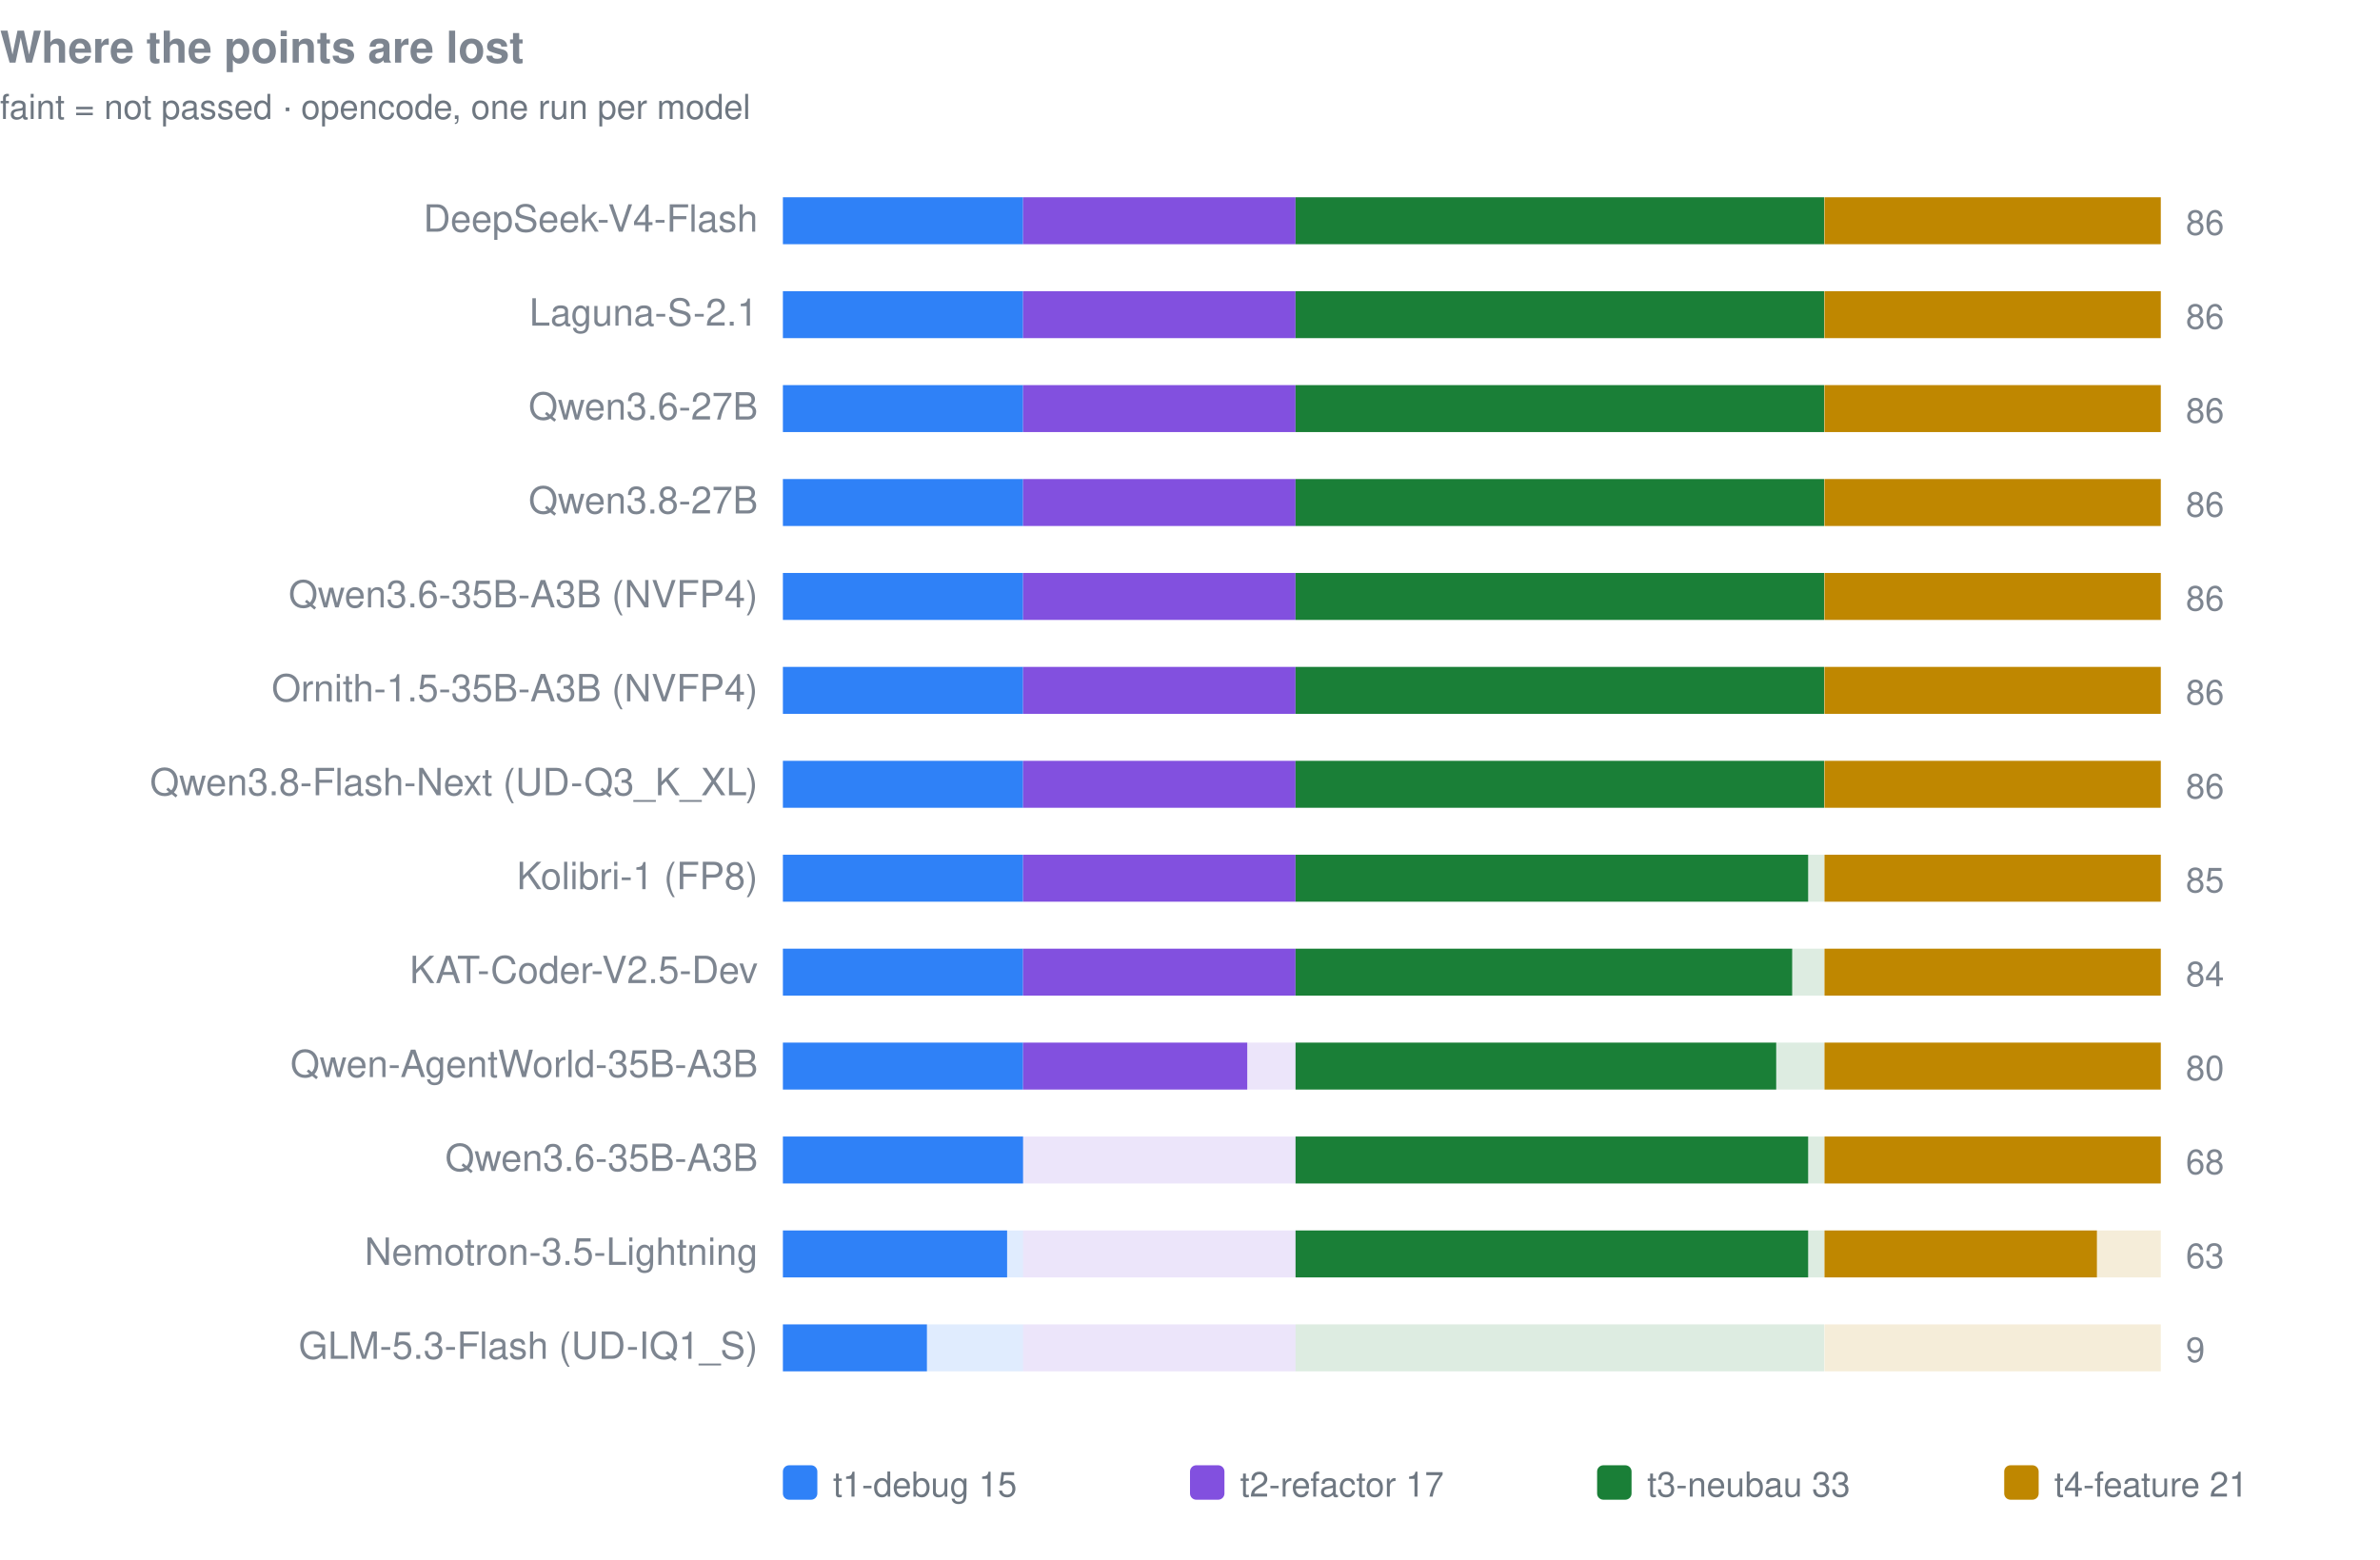
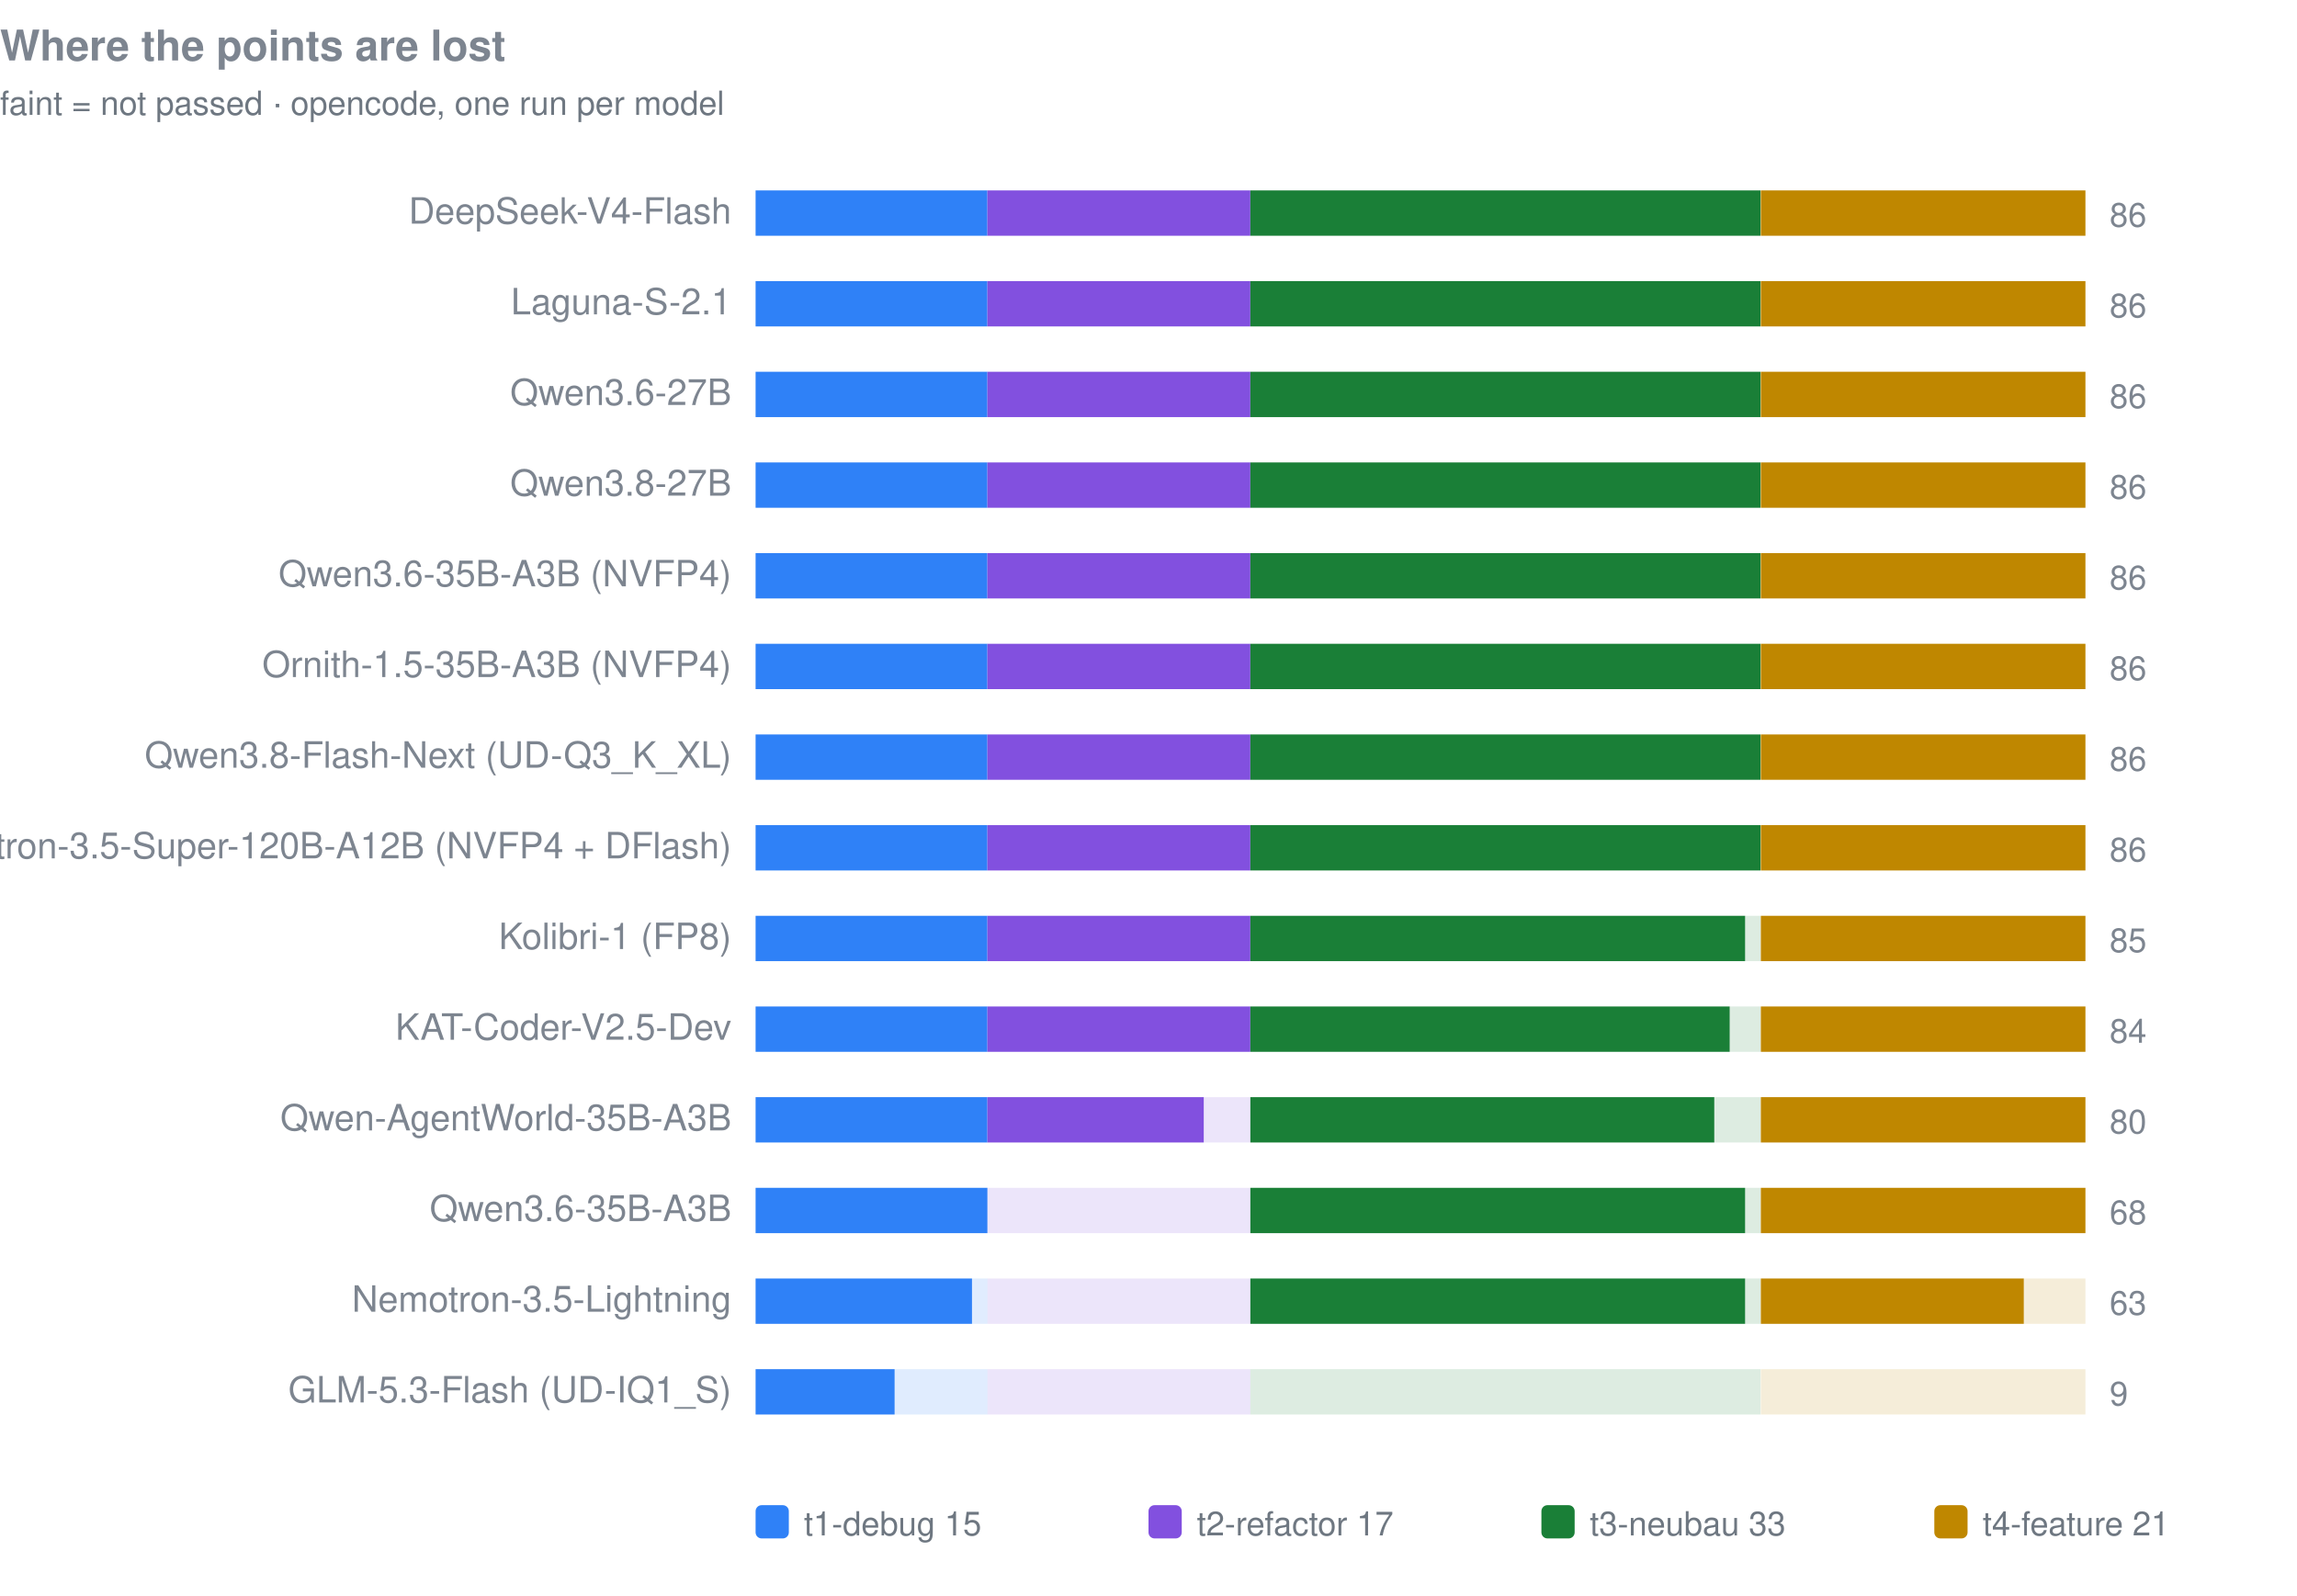
- <svg xmlns="http://www.w3.org/2000/svg" width="760" height="498" viewBox="0 0 760 498" font-family="-apple-system,BlinkMacSystemFont,Segoe UI,Helvetica,Arial,sans-serif">
+ <svg xmlns="http://www.w3.org/2000/svg" width="760" height="528" viewBox="0 0 760 528" font-family="-apple-system,BlinkMacSystemFont,Segoe UI,Helvetica,Arial,sans-serif">
  <text x="0" y="20" font-size="14" font-weight="600" fill="#7d8590">Where the points are lost</text>
  <text x="0" y="38" font-size="11" fill="#6e7781">faint = not passed · opencode, one run per model</text>
  <text x="242" y="74" font-size="12" text-anchor="end" fill="#7d8590">DeepSeek-V4-Flash</text>
  <rect x="250.0" y="63" width="76.7" height="15" fill="#2f81f7" />
  <rect x="326.7" y="63" width="87.0" height="15" fill="#8250df" />
  <rect x="413.7" y="63" width="168.8" height="15" fill="#1a7f37" />
  <rect x="582.6" y="63" width="107.4" height="15" fill="#bf8700" />
  <text x="698.0" y="75" font-size="11" fill="#7d8590">86</text>
  <text x="242" y="104" font-size="12" text-anchor="end" fill="#7d8590">Laguna-S-2.1</text>
  <rect x="250.0" y="93" width="76.7" height="15" fill="#2f81f7" />
  <rect x="326.7" y="93" width="87.0" height="15" fill="#8250df" />
  <rect x="413.7" y="93" width="168.8" height="15" fill="#1a7f37" />
  <rect x="582.6" y="93" width="107.4" height="15" fill="#bf8700" />
  <text x="698.0" y="105" font-size="11" fill="#7d8590">86</text>
  <text x="242" y="134" font-size="12" text-anchor="end" fill="#7d8590">Qwen3.6-27B</text>
  <rect x="250.0" y="123" width="76.7" height="15" fill="#2f81f7" />
  <rect x="326.7" y="123" width="87.0" height="15" fill="#8250df" />
  <rect x="413.7" y="123" width="168.8" height="15" fill="#1a7f37" />
  <rect x="582.6" y="123" width="107.4" height="15" fill="#bf8700" />
  <text x="698.0" y="135" font-size="11" fill="#7d8590">86</text>
  <text x="242" y="164" font-size="12" text-anchor="end" fill="#7d8590">Qwen3.8-27B</text>
  <rect x="250.0" y="153" width="76.7" height="15" fill="#2f81f7" />
  <rect x="326.7" y="153" width="87.0" height="15" fill="#8250df" />
  <rect x="413.7" y="153" width="168.8" height="15" fill="#1a7f37" />
  <rect x="582.6" y="153" width="107.4" height="15" fill="#bf8700" />
  <text x="698.0" y="165" font-size="11" fill="#7d8590">86</text>
  <text x="242" y="194" font-size="12" text-anchor="end" fill="#7d8590">Qwen3.6-35B-A3B (NVFP4)</text>
  <rect x="250.0" y="183" width="76.7" height="15" fill="#2f81f7" />
  <rect x="326.7" y="183" width="87.0" height="15" fill="#8250df" />
  <rect x="413.7" y="183" width="168.8" height="15" fill="#1a7f37" />
  <rect x="582.6" y="183" width="107.4" height="15" fill="#bf8700" />
  <text x="698.0" y="195" font-size="11" fill="#7d8590">86</text>
  <text x="242" y="224" font-size="12" text-anchor="end" fill="#7d8590">Ornith-1.5-35B-A3B (NVFP4)</text>
  <rect x="250.0" y="213" width="76.7" height="15" fill="#2f81f7" />
  <rect x="326.7" y="213" width="87.0" height="15" fill="#8250df" />
  <rect x="413.7" y="213" width="168.8" height="15" fill="#1a7f37" />
  <rect x="582.6" y="213" width="107.4" height="15" fill="#bf8700" />
  <text x="698.0" y="225" font-size="11" fill="#7d8590">86</text>
  <text x="242" y="254" font-size="12" text-anchor="end" fill="#7d8590">Qwen3.8-Flash-Next (UD-Q3_K_XL)</text>
  <rect x="250.0" y="243" width="76.7" height="15" fill="#2f81f7" />
  <rect x="326.7" y="243" width="87.0" height="15" fill="#8250df" />
  <rect x="413.7" y="243" width="168.8" height="15" fill="#1a7f37" />
  <rect x="582.6" y="243" width="107.4" height="15" fill="#bf8700" />
  <text x="698.0" y="255" font-size="11" fill="#7d8590">86</text>
-   <text x="242" y="284" font-size="12" text-anchor="end" fill="#7d8590">Kolibri-1 (FP8)</text>
+   <text x="242" y="284" font-size="12" text-anchor="end" fill="#7d8590">Nemotron-3.5-Super-120B-A12B (NVFP4 + DFlash)</text>
  <rect x="250.0" y="273" width="76.7" height="15" fill="#2f81f7" />
  <rect x="326.7" y="273" width="87.0" height="15" fill="#8250df" />
-   <rect x="413.7" y="273" width="163.7" height="15" fill="#1a7f37" />
-   <rect x="577.4" y="273" width="5.1" height="15" fill="#1a7f37" opacity="0.15" />
+   <rect x="413.7" y="273" width="168.8" height="15" fill="#1a7f37" />
  <rect x="582.6" y="273" width="107.4" height="15" fill="#bf8700" />
-   <text x="698.0" y="285" font-size="11" fill="#7d8590">85</text>
-   <text x="242" y="314" font-size="12" text-anchor="end" fill="#7d8590">KAT-Coder-V2.5-Dev</text>
+   <text x="698.0" y="285" font-size="11" fill="#7d8590">86</text>
+   <text x="242" y="314" font-size="12" text-anchor="end" fill="#7d8590">Kolibri-1 (FP8)</text>
  <rect x="250.0" y="303" width="76.7" height="15" fill="#2f81f7" />
  <rect x="326.7" y="303" width="87.0" height="15" fill="#8250df" />
-   <rect x="413.7" y="303" width="158.6" height="15" fill="#1a7f37" />
-   <rect x="572.3" y="303" width="10.2" height="15" fill="#1a7f37" opacity="0.15" />
+   <rect x="413.7" y="303" width="163.7" height="15" fill="#1a7f37" />
+   <rect x="577.4" y="303" width="5.1" height="15" fill="#1a7f37" opacity="0.15" />
  <rect x="582.6" y="303" width="107.4" height="15" fill="#bf8700" />
-   <text x="698.0" y="315" font-size="11" fill="#7d8590">84</text>
-   <text x="242" y="344" font-size="12" text-anchor="end" fill="#7d8590">Qwen-AgentWorld-35B-A3B</text>
+   <text x="698.0" y="315" font-size="11" fill="#7d8590">85</text>
+   <text x="242" y="344" font-size="12" text-anchor="end" fill="#7d8590">KAT-Coder-V2.5-Dev</text>
  <rect x="250.0" y="333" width="76.7" height="15" fill="#2f81f7" />
-   <rect x="326.7" y="333" width="71.6" height="15" fill="#8250df" />
-   <rect x="398.4" y="333" width="15.3" height="15" fill="#8250df" opacity="0.15" />
-   <rect x="413.7" y="333" width="153.5" height="15" fill="#1a7f37" />
-   <rect x="567.2" y="333" width="15.3" height="15" fill="#1a7f37" opacity="0.15" />
+   <rect x="326.7" y="333" width="87.0" height="15" fill="#8250df" />
+   <rect x="413.7" y="333" width="158.6" height="15" fill="#1a7f37" />
+   <rect x="572.3" y="333" width="10.2" height="15" fill="#1a7f37" opacity="0.15" />
  <rect x="582.6" y="333" width="107.4" height="15" fill="#bf8700" />
-   <text x="698.0" y="345" font-size="11" fill="#7d8590">80</text>
-   <text x="242" y="374" font-size="12" text-anchor="end" fill="#7d8590">Qwen3.6-35B-A3B</text>
+   <text x="698.0" y="345" font-size="11" fill="#7d8590">84</text>
+   <text x="242" y="374" font-size="12" text-anchor="end" fill="#7d8590">Qwen-AgentWorld-35B-A3B</text>
  <rect x="250.0" y="363" width="76.7" height="15" fill="#2f81f7" />
-   <rect x="326.7" y="363" width="87.0" height="15" fill="#8250df" opacity="0.15" />
-   <rect x="413.7" y="363" width="163.7" height="15" fill="#1a7f37" />
-   <rect x="577.4" y="363" width="5.1" height="15" fill="#1a7f37" opacity="0.15" />
+   <rect x="326.7" y="363" width="71.6" height="15" fill="#8250df" />
+   <rect x="398.4" y="363" width="15.3" height="15" fill="#8250df" opacity="0.15" />
+   <rect x="413.7" y="363" width="153.5" height="15" fill="#1a7f37" />
+   <rect x="567.2" y="363" width="15.3" height="15" fill="#1a7f37" opacity="0.15" />
  <rect x="582.6" y="363" width="107.4" height="15" fill="#bf8700" />
-   <text x="698.0" y="375" font-size="11" fill="#7d8590">68</text>
-   <text x="242" y="404" font-size="12" text-anchor="end" fill="#7d8590">Nemotron-3.5-Lightning</text>
-   <rect x="250.0" y="393" width="71.6" height="15" fill="#2f81f7" />
-   <rect x="321.6" y="393" width="5.1" height="15" fill="#2f81f7" opacity="0.15" />
+   <text x="698.0" y="375" font-size="11" fill="#7d8590">80</text>
+   <text x="242" y="404" font-size="12" text-anchor="end" fill="#7d8590">Qwen3.6-35B-A3B</text>
+   <rect x="250.0" y="393" width="76.7" height="15" fill="#2f81f7" />
  <rect x="326.7" y="393" width="87.0" height="15" fill="#8250df" opacity="0.15" />
  <rect x="413.7" y="393" width="163.7" height="15" fill="#1a7f37" />
  <rect x="577.4" y="393" width="5.1" height="15" fill="#1a7f37" opacity="0.15" />
-   <rect x="582.6" y="393" width="87.0" height="15" fill="#bf8700" />
-   <rect x="669.5" y="393" width="20.5" height="15" fill="#bf8700" opacity="0.15" />
-   <text x="698.0" y="405" font-size="11" fill="#7d8590">63</text>
-   <text x="242" y="434" font-size="12" text-anchor="end" fill="#7d8590">GLM-5.3-Flash (UD-IQ1_S)</text>
-   <rect x="250.0" y="423" width="46.0" height="15" fill="#2f81f7" />
-   <rect x="296.0" y="423" width="30.7" height="15" fill="#2f81f7" opacity="0.15" />
+   <rect x="582.6" y="393" width="107.4" height="15" fill="#bf8700" />
+   <text x="698.0" y="405" font-size="11" fill="#7d8590">68</text>
+   <text x="242" y="434" font-size="12" text-anchor="end" fill="#7d8590">Nemotron-3.5-Lightning</text>
+   <rect x="250.0" y="423" width="71.6" height="15" fill="#2f81f7" />
+   <rect x="321.6" y="423" width="5.1" height="15" fill="#2f81f7" opacity="0.15" />
  <rect x="326.7" y="423" width="87.0" height="15" fill="#8250df" opacity="0.15" />
-   <rect x="413.7" y="423" width="168.8" height="15" fill="#1a7f37" opacity="0.15" />
-   <rect x="582.6" y="423" width="107.4" height="15" fill="#bf8700" opacity="0.15" />
-   <text x="698.0" y="435" font-size="11" fill="#7d8590">9</text>
-   <rect x="250" y="468" width="11" height="11" rx="2" fill="#2f81f7" />
-   <text x="266" y="478" font-size="11" fill="#6e7781">t1-debug 15</text>
-   <rect x="380" y="468" width="11" height="11" rx="2" fill="#8250df" />
-   <text x="396" y="478" font-size="11" fill="#6e7781">t2-refactor 17</text>
-   <rect x="510" y="468" width="11" height="11" rx="2" fill="#1a7f37" />
-   <text x="526" y="478" font-size="11" fill="#6e7781">t3-neubau 33</text>
-   <rect x="640" y="468" width="11" height="11" rx="2" fill="#bf8700" />
-   <text x="656" y="478" font-size="11" fill="#6e7781">t4-feature 21</text>
+   <rect x="413.7" y="423" width="163.7" height="15" fill="#1a7f37" />
+   <rect x="577.4" y="423" width="5.1" height="15" fill="#1a7f37" opacity="0.15" />
+   <rect x="582.6" y="423" width="87.0" height="15" fill="#bf8700" />
+   <rect x="669.5" y="423" width="20.5" height="15" fill="#bf8700" opacity="0.15" />
+   <text x="698.0" y="435" font-size="11" fill="#7d8590">63</text>
+   <text x="242" y="464" font-size="12" text-anchor="end" fill="#7d8590">GLM-5.3-Flash (UD-IQ1_S)</text>
+   <rect x="250.0" y="453" width="46.0" height="15" fill="#2f81f7" />
+   <rect x="296.0" y="453" width="30.7" height="15" fill="#2f81f7" opacity="0.15" />
+   <rect x="326.7" y="453" width="87.0" height="15" fill="#8250df" opacity="0.15" />
+   <rect x="413.7" y="453" width="168.8" height="15" fill="#1a7f37" opacity="0.15" />
+   <rect x="582.6" y="453" width="107.4" height="15" fill="#bf8700" opacity="0.15" />
+   <text x="698.0" y="465" font-size="11" fill="#7d8590">9</text>
+   <rect x="250" y="498" width="11" height="11" rx="2" fill="#2f81f7" />
+   <text x="266" y="508" font-size="11" fill="#6e7781">t1-debug 15</text>
+   <rect x="380" y="498" width="11" height="11" rx="2" fill="#8250df" />
+   <text x="396" y="508" font-size="11" fill="#6e7781">t2-refactor 17</text>
+   <rect x="510" y="498" width="11" height="11" rx="2" fill="#1a7f37" />
+   <text x="526" y="508" font-size="11" fill="#6e7781">t3-neubau 33</text>
+   <rect x="640" y="498" width="11" height="11" rx="2" fill="#bf8700" />
+   <text x="656" y="508" font-size="11" fill="#6e7781">t4-feature 21</text>
</svg>
